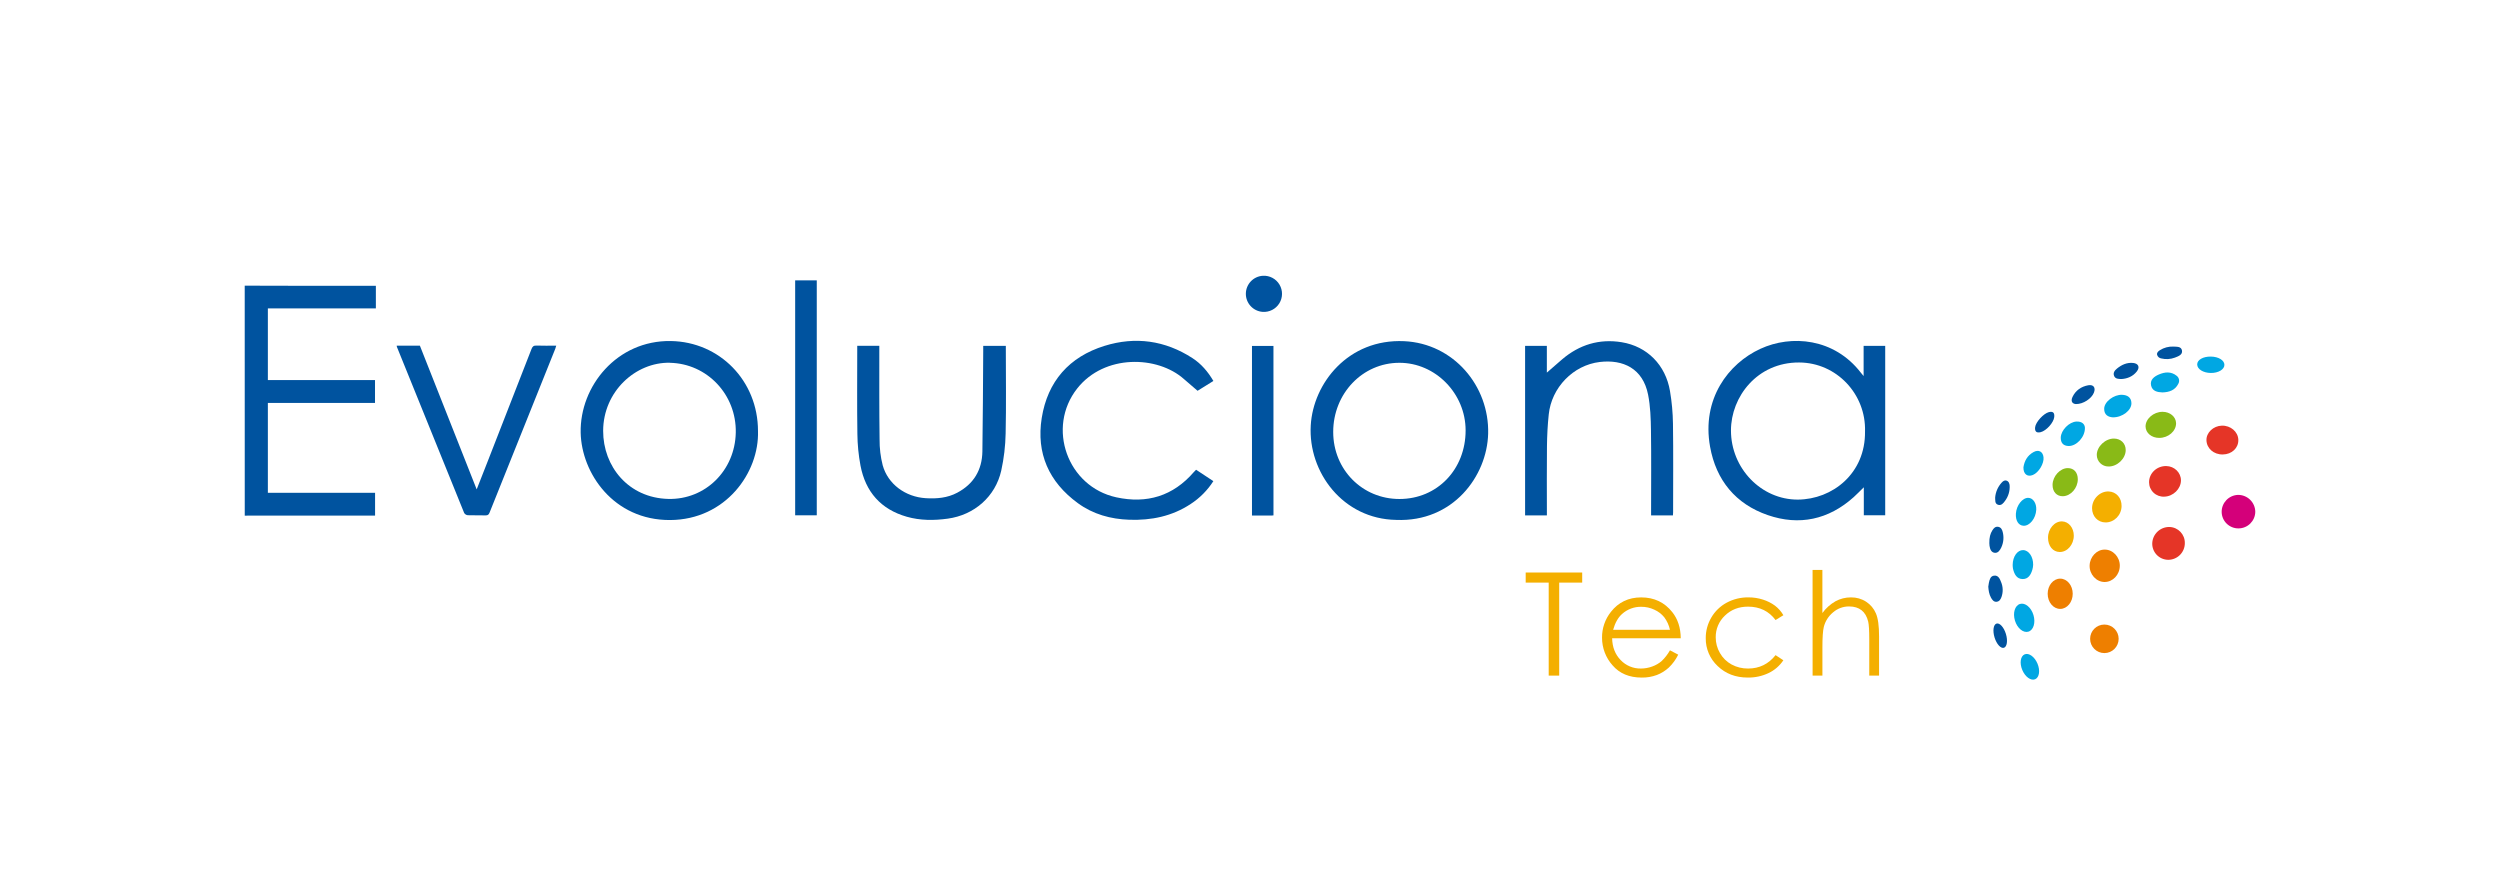
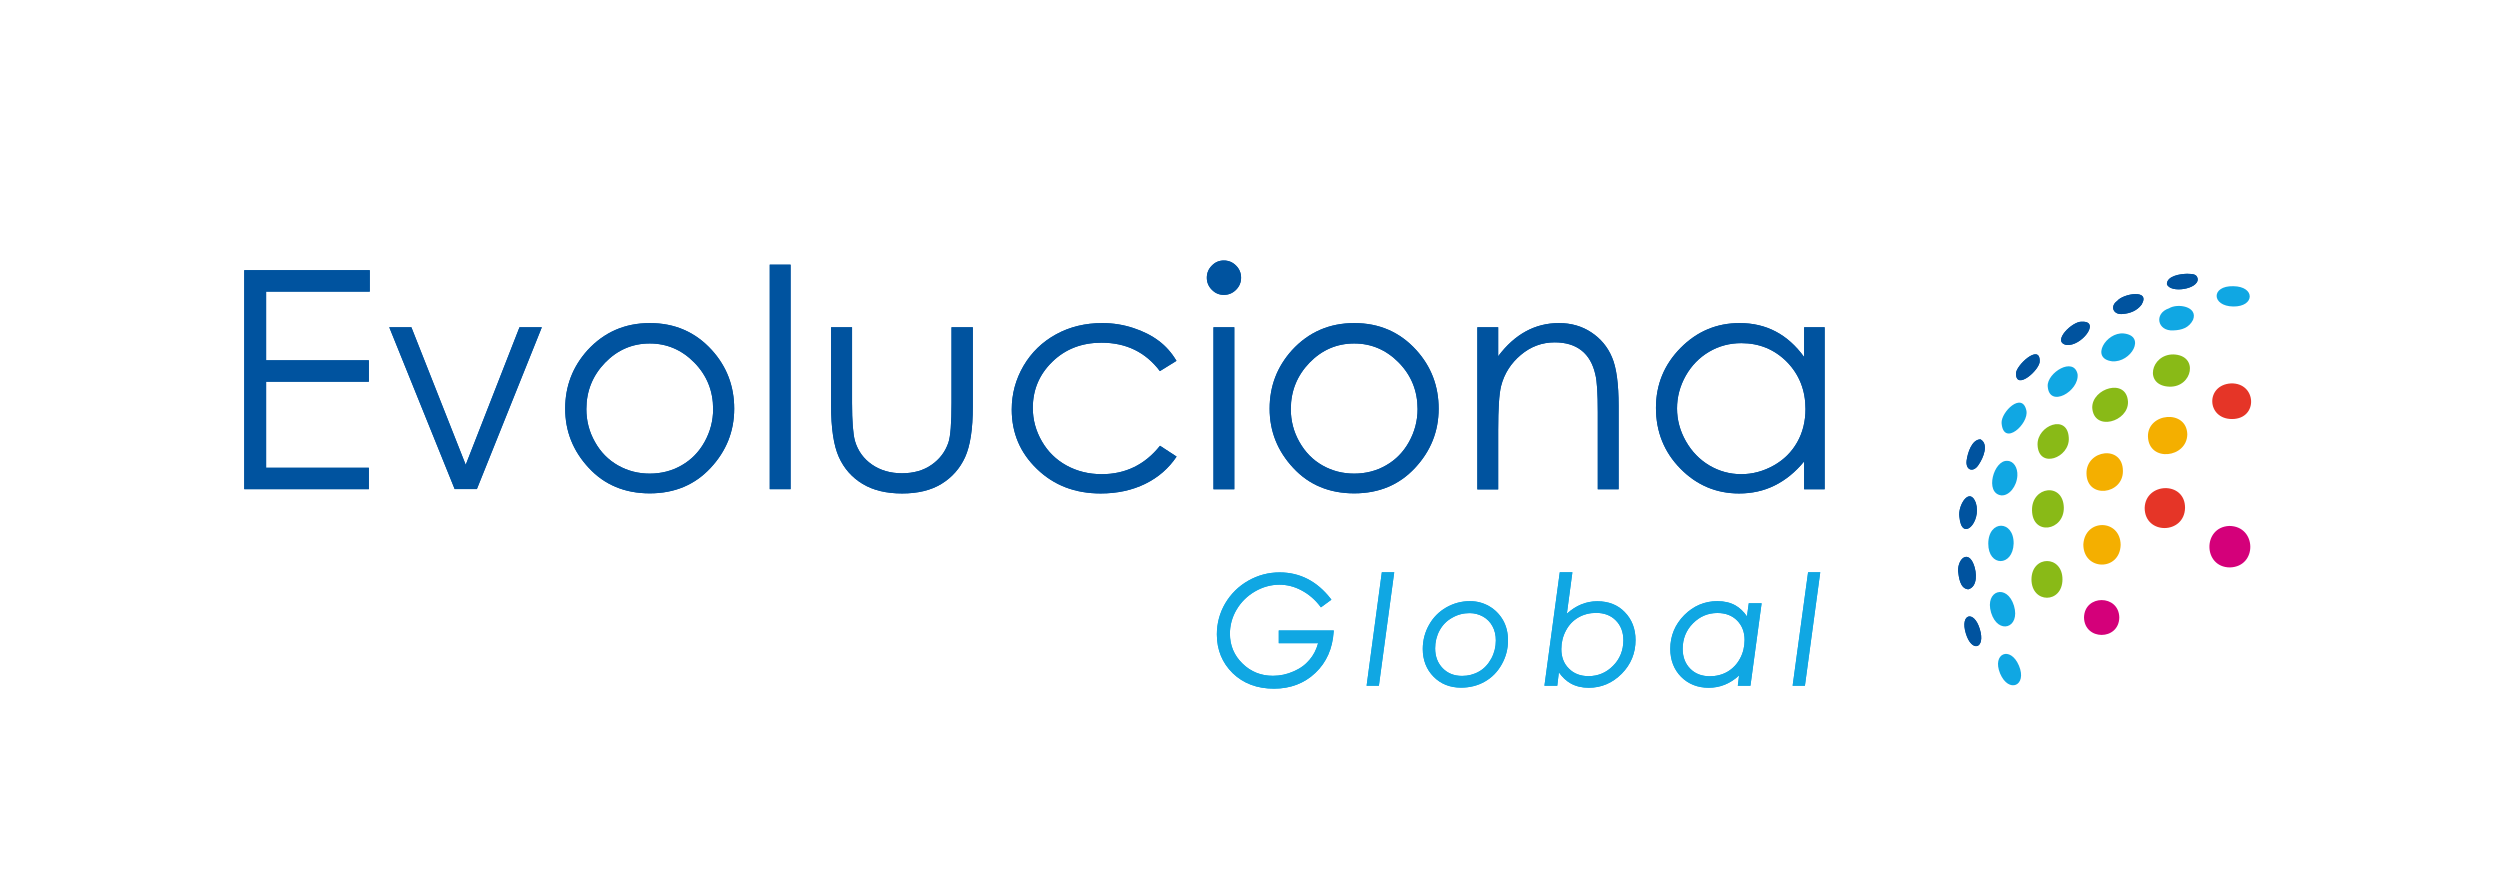
- <svg xmlns="http://www.w3.org/2000/svg" id="Layer_1" data-name="Layer 1" viewBox="0 0 2211.96 792.23">
-   <defs>
-     <style>.cls-1{fill:#00539f;}.cls-2{fill:#f4af00;}.cls-3{fill:#d4007a;}.cls-4{fill:#e53527;}.cls-5{fill:#ee7f00;}.cls-6{fill:#89ba17;}.cls-7{fill:#00a7e3;}</style>
-   </defs>
-   <path class="cls-1" d="M216.52,252.75q21.15.06,42.3.1,34.92,0,69.84,0h3.9v20H237v63.44h94.8V356.5H237V436h94.86v20.18H220.55c-1.35,0-2.69.07-4,.1Z" />
-   <path class="cls-1" d="M1648.9,332.72V306H1668V455.87h-18.93V431.14c-3.28,3.19-6,6.05-8.94,8.7-22.27,20-48.26,25.52-76.08,15.9-28.32-9.78-45.66-30.74-51-60.46-7.6-42.33,16.16-73.58,44.42-86.61,27.5-12.7,65.36-9.55,89,21.12C1647.1,330.54,1647.72,331.26,1648.9,332.72Zm1.24,49c1-32.95-25.19-60.91-58.34-61-37.06-.16-60.27,30.37-60.27,60.16,0,33.48,26.76,61.29,59.21,61.16C1621.22,441.84,1650.62,419.06,1650.14,381.71Z" />
-   <path class="cls-1" d="M670.66,381.32c1.18,36.74-28.53,78.56-77.74,78.8-50.16.25-78.44-41.63-79.15-77.33-.81-41.13,32.12-81.79,79.72-81.05C636.66,302.41,670.64,336.85,670.66,381.32Zm-78-60.37c-30.42-.57-58.86,25.52-59,60.15-.1,31.69,22.45,59.48,57.65,60.34,32.74.8,59-25.09,59.69-58.66S625.7,321.65,592.64,321Z" />
-   <path class="cls-1" d="M1235.33,460c-47.19-.75-78-42.33-75.6-83.61,2.13-37.23,33.08-76.79,82.66-74.52,43.59,2,75.43,39.58,74.3,81.89C1315.69,421.3,1285.56,462.11,1235.33,460Zm2.77-139c-32.54,0-58.51,27.21-58.5,61.21,0,33.28,25.77,59.34,58.62,59.29,33.4,0,58.56-26.15,58.53-60.75C1296.73,348.15,1270,320.91,1238.1,321Z" />
-   <path class="cls-1" d="M1480.19,456h-19.33V452.4c0-23.84.24-47.68-.11-71.52-.16-10.57-.5-21.33-2.54-31.66-4.59-23.26-22.19-31.39-42.78-28.94-23.57,2.8-42.68,22.71-45.12,46.37-1,9.32-1.46,18.73-1.58,28.1-.23,19.14-.07,38.28-.07,57.42V456h-19.28v-150h19.25v23.68c4.13-3.59,8.79-7.7,13.51-11.73,15.26-13,32.91-18.38,52.68-15.16,22.6,3.68,38.86,20.14,42.76,43.2a189.27,189.27,0,0,1,2.64,29c.36,26.07.12,52.15.12,78.23C1480.34,454,1480.25,454.9,1480.19,456Z" />
-   <path class="cls-1" d="M1058.28,415.62l15.28,10.08a67.61,67.61,0,0,1-20.08,20.23c-16.48,10.89-34.85,14.6-54.28,13.94-16.56-.57-32.05-4.84-45.56-14.71-25.6-18.71-36.92-44.08-31.93-75.36C926.88,337.45,946,315.7,977.3,306c27.24-8.45,53.51-4.82,77.69,10.81,7.81,5.05,13.75,12,18.6,20.26l-14,8.7c-4.24-3.65-8.16-6.93-12-10.33-23.39-20.88-70.4-22.29-94.5,8.28-27.26,34.6-8.71,86.88,34.62,96.3,27,5.87,50.21-1.07,68.56-22.33C1056.9,417,1057.53,416.42,1058.28,415.62Z" />
-   <path class="cls-1" d="M758.47,305.93H778v3.7c0,26.4-.12,52.81.24,79.22A89.88,89.88,0,0,0,781,411.71c4.65,16.64,20.06,27.94,38,29.07,9.73.61,19.28-.19,28-4.86,14.53-7.73,21.94-20.13,22.2-36.42.47-29.64.52-59.28.74-88.93,0-1.44,0-2.88,0-4.55h20v3c0,24.84.39,49.69-.17,74.52a167.86,167.86,0,0,1-3.88,32.84c-5.18,23.05-23.89,39.29-47.29,42.51-12.19,1.68-24.35,1.71-36.25-1.67-23-6.55-36.57-22.06-41-45.26a161,161,0,0,1-2.75-28c-.37-24.73-.13-49.46-.13-74.19Z" />
-   <path class="cls-1" d="M351,305.87h20.52L421.76,433c3.34-8.51,6.49-16.48,9.61-24.46q19.49-49.87,38.91-99.78c.85-2.18,1.84-3.09,4.3-3,5.69.22,11.4.07,17.57.07-.35,1.12-.55,2-.89,2.86q-29,72.36-58.05,144.74c-.71,1.79-1.51,2.65-3.6,2.58-5.25-.17-10.52.06-15.77-.15a4.23,4.23,0,0,1-3.15-2q-29.88-73.47-59.54-147A4.9,4.9,0,0,1,351,305.87Z" />
-   <path class="cls-1" d="M703.55,248.06h19.11V455.93H703.55Z" />
-   <path class="cls-1" d="M1126.75,456c-.64.06-1.17.15-1.71.15h-17.31V306.07h19Z" />
-   <path class="cls-1" d="M1117.43,244a16,16,0,1,1-.33,31.93,16,16,0,0,1,.33-31.93Z" />
-   <path class="cls-2" d="M1349.9,515.48v-8.93h50v8.93h-20.34v82.29h-9.3V515.48Z" />
-   <path class="cls-2" d="M1477.55,575.39l7.31,3.84a40,40,0,0,1-8.31,11.41,33,33,0,0,1-10.62,6.6,37,37,0,0,1-13.34,2.27q-16.52,0-25.82-10.82a36.51,36.51,0,0,1-9.31-24.47,36.05,36.05,0,0,1,7.88-22.88q10-12.76,26.75-12.77,17.25,0,27.56,13.08,7.32,9.24,7.45,23.07h-60.71q.24,11.76,7.51,19.27a24,24,0,0,0,17.94,7.52,28.94,28.94,0,0,0,10-1.79,26.46,26.46,0,0,0,8.29-4.76A40.85,40.85,0,0,0,1477.55,575.39Zm0-18.17a28.88,28.88,0,0,0-5.06-11.1,24,24,0,0,0-8.79-6.7,26.81,26.81,0,0,0-11.48-2.54,24.77,24.77,0,0,0-17.08,6.38q-5.22,4.65-7.88,14Z" />
-   <path class="cls-2" d="M1577.91,544.32,1571,548.6q-8.92-11.85-24.35-11.85-12.32,0-20.47,7.93a25.88,25.88,0,0,0-8.14,19.26,27.35,27.35,0,0,0,3.75,13.88,26.2,26.2,0,0,0,10.28,10.1,29.93,29.93,0,0,0,14.65,3.59q14.87,0,24.28-11.85l6.88,4.53a32.5,32.5,0,0,1-13,11.3,41.48,41.48,0,0,1-18.57,4q-16,0-26.54-10.17a33.09,33.09,0,0,1-10.55-24.74,35.44,35.44,0,0,1,4.93-18.21,34.78,34.78,0,0,1,13.55-13.11,39.58,39.58,0,0,1,19.29-4.71,41.35,41.35,0,0,1,12.93,2,36.12,36.12,0,0,1,10.57,5.34A29.11,29.11,0,0,1,1577.91,544.32Z" />
-   <path class="cls-2" d="M1603.74,504.26h8.68v38.13A37,37,0,0,1,1624,532a28.18,28.18,0,0,1,13.71-3.44,23.92,23.92,0,0,1,13.42,3.84,22.9,22.9,0,0,1,8.65,10.33q2.81,6.48,2.79,20.31v34.72h-8.68V565.59q0-11.65-.93-15.57-1.6-6.69-5.86-10.07T1636,536.57a21.39,21.39,0,0,0-14.11,5.21,24.4,24.4,0,0,0-8.21,12.89q-1.25,5-1.24,18.36v24.74h-8.68Z" />
-   <path class="cls-3" d="M1980.61,467.52A14.77,14.77,0,0,1,1965.69,453a15,15,0,0,1,14.42-15.13,15.14,15.14,0,0,1,15.33,15A14.89,14.89,0,0,1,1980.61,467.52Z" />
-   <path class="cls-4" d="M1933.1,480.58a14.7,14.7,0,0,1-14.83,14.73,14.25,14.25,0,0,1-14-14.65,15,15,0,0,1,15.24-14.4A14,14,0,0,1,1933.1,480.58Z" />
-   <path class="cls-5" d="M1875.58,500.61c-.09,7.94-6.17,14.38-13.54,14.33s-13.44-6.89-13.18-14.67c.25-7.59,6.28-14,13.25-14C1869.45,486.17,1875.66,492.79,1875.58,500.61Z" />
-   <path class="cls-4" d="M1901.45,426.69c0-8,6.86-14.48,15.23-14.33,7.19.12,13,5.77,13,12.66,0,7.5-6.9,14.24-14.75,14.41A12.8,12.8,0,0,1,1901.45,426.69Z" />
-   <path class="cls-4" d="M1966.66,402.11c-8,.11-14.22-5.37-14.43-12.62-.19-6.69,6.07-12.64,13.56-12.88,7.79-.26,14.4,5.36,14.64,12.43C1980.69,396.37,1974.75,402,1966.66,402.11Z" />
-   <path class="cls-2" d="M1877.14,447.84c-.13,8-6.56,14.49-14.28,14.4-6.82-.08-11.82-5.41-11.84-12.61,0-8.11,6.92-15.09,14.7-14.79C1872.49,435.11,1877.26,440.53,1877.14,447.84Z" />
-   <path class="cls-6" d="M1880.79,398.21c0,7.56-7.54,14.72-15.27,14.54a10.27,10.27,0,0,1-10.32-10.22c0-7.48,7.65-14.64,15.38-14.49C1876.55,388.15,1880.8,392.38,1880.79,398.21Z" />
-   <path class="cls-2" d="M1834.86,473.92c0,8-5.78,14.62-12.56,14.48-5.94-.12-10.19-5.31-10.24-12.53-.06-7.94,5.77-14.76,12.45-14.55C1830.34,461.49,1834.87,467,1834.86,473.92Z" />
-   <path class="cls-6" d="M1910.44,387.45c-6.73,0-11.94-4.32-12.08-10-.15-6.78,7.05-13.09,15-13.09,6.67,0,11.86,4.37,12,10.08C1925.45,381.42,1918.54,387.46,1910.44,387.45Z" />
-   <path class="cls-6" d="M1838.41,424c0,7.78-6.15,14.86-13.15,15.05-5.54.16-9.28-4-9.19-10.14.12-7.61,6.76-14.81,13.58-14.74C1835,414.23,1838.38,418,1838.41,424Z" />
-   <path class="cls-7" d="M1780.78,499.72c.09-7.4,4.22-13.07,9.23-13s9,5.91,8.89,13a17.39,17.39,0,0,1-.73,4.41c-1.29,4.37-3.61,8.31-8.6,8.21-5.37-.1-7.36-4.48-8.5-9.08A20,20,0,0,1,1780.78,499.72Z" />
-   <path class="cls-7" d="M1869.39,369.26c-4-.26-7.67-2.08-7.65-7.56,0-6.23,8.54-12.7,15.93-12.38,4.68.21,8,2.28,8.18,7.3C1886.08,362.92,1877.9,369.41,1869.39,369.26Z" />
-   <path class="cls-7" d="M1844.71,378.47c.17,8.35-7.59,16.35-14.49,16.15-4.74-.14-7-2.85-6.89-7.53.2-6.46,7.42-13.83,13.91-14.11C1841.89,372.79,1844.52,375.06,1844.71,378.47Z" />
-   <path class="cls-7" d="M1801.64,451.06c-.39,7.68-5.89,14.49-11.4,14.11-4.36-.3-7-4.58-6.61-10.74.46-7.31,5.8-14.09,11-13.95C1798.84,440.59,1801.94,445.25,1801.64,451.06Z" />
-   <path class="cls-7" d="M1913.23,347.2c-4.42-.16-8.92-1.1-10-6.17s2.77-7.9,6.86-9.67c5.38-2.32,10.88-2.86,15.85,1.18a5.47,5.47,0,0,1,1.38,7.06C1924.49,345.25,1919.33,347.05,1913.23,347.2Z" />
-   <path class="cls-7" d="M1956.12,315.49c6.82.09,12,3.29,12,7.34s-5.36,7.27-12.08,7.17-11.91-3.38-12-7.47S1949.19,315.39,1956.12,315.49Z" />
-   <path class="cls-7" d="M1790.3,413.51c.81-5.55,3.45-10.55,9-13.55,4.48-2.45,8.2-.4,8.77,4.58.63,5.51-4.23,13.61-9.44,15.72C1793.8,422.21,1790.2,419.5,1790.3,413.51Z" />
-   <path class="cls-1" d="M1836.71,357.51c-2.93-.2-4.86-2.26-3-6.27,2.75-5.81,7.69-9.22,13.91-10.36,4.71-.86,6.83,2.16,5,6.61C1850.64,352.6,1843.26,357.63,1836.71,357.51Z" />
-   <path class="cls-1" d="M1760.13,480.58c-.08-5.07.81-8.36,2.68-11.34,1.17-1.88,2.66-3.55,5.16-3.12s3.49,2.45,4,4.58a20.26,20.26,0,0,1-1.34,13.85c-1.16,2.37-2.83,4.88-5.69,4.57-3.23-.35-4.2-3.32-4.65-6.21A11.34,11.34,0,0,1,1760.13,480.58Z" />
-   <path class="cls-1" d="M1759.2,519.07c.19-1.26.28-2.33.52-3.38.62-2.79,1.35-6,4.59-6.37,3.68-.48,5.11,2.76,6.18,5.57a18.36,18.36,0,0,1,.41,13.29c-.79,2.11-1.85,4-4.34,4.26s-3.86-1.69-4.93-3.58C1759.89,525.79,1759.44,522.36,1759.2,519.07Z" />
-   <path class="cls-1" d="M1877.27,335.35c-3.08,0-5.63-.14-6.71-2.65-1.22-2.82.53-5,2.57-6.65,4.1-3.34,8.75-5.44,14.15-4.93,4.79.45,6.28,3.76,3.33,7.54C1887.12,333.14,1882.17,335,1877.27,335.35Z" />
-   <path class="cls-1" d="M1765.28,440.29a22.26,22.26,0,0,1,5.51-13c1.14-1.3,2.59-2.61,4.41-2.08,2.09.6,2.82,2.6,2.92,4.58a20.61,20.61,0,0,1-4,13.24c-1.49,2.09-3.32,4.52-6.22,3.61C1764.76,445.64,1765.49,442.49,1765.28,440.29Z" />
-   <path class="cls-1" d="M1817.56,369c-.55,5-7,12.12-12,13.37-3.82.95-5.33-.7-4.92-4.35.51-4.63,7.49-12.16,12.13-13.38C1816.73,363.64,1817.91,365.47,1817.56,369Z" />
-   <path class="cls-1" d="M1923.11,306.65c2.64.23,6.86-.36,7.49,3.55.61,3.74-3.3,5.05-6.3,6.22a20.4,20.4,0,0,1-12,.73,4.49,4.49,0,0,1-3.72-3.18c-.46-1.92,1-3.18,2.45-4.12A20.8,20.8,0,0,1,1923.11,306.65Z" />
-   <circle class="cls-5" cx="1861.93" cy="565.22" r="12.62" />
-   <ellipse class="cls-5" cx="1822.83" cy="525.36" rx="11.08" ry="13.39" />
-   <ellipse class="cls-7" cx="1790.98" cy="546.66" rx="8.55" ry="12.81" transform="translate(-81.57 544.21) rotate(-16.9)" />
-   <ellipse class="cls-1" cx="1769.76" cy="562.48" rx="5.26" ry="11.19" transform="translate(-87.08 538.72) rotate(-16.9)" />
-   <ellipse class="cls-7" cx="1796" cy="589.84" rx="7.29" ry="11.95" transform="translate(-88.23 742.2) rotate(-22.8)" />
+ <svg xmlns="http://www.w3.org/2000/svg" version="1.1" id="Layer_1" x="0px" y="0px" viewBox="0 0 2217 792.2" style="enable-background:new 0 0 2217 792.2;" xml:space="preserve">
+   <style type="text/css">
+ 	.st0{fill:#10A7E3;}
+ 	.st1{fill:#E53527;}
+ 	.st2{fill:#F4AF00;}
+ 	.st3{fill:#D4007A;}
+ 	.st4{fill:#89BA17;}
+ 	.st5{fill:#00539F;}
+ 	.st6{fill:#005AA9;}
+ </style>
+   <g>
+     <g>
+       <g>
+         <path class="st0" d="M1134,570.4h34.9c-1.6,5.8-4.2,10.8-7.6,14.7c-3.6,4.3-8.3,7.8-14.2,10.3c-5.8,2.6-12,3.9-18.3,3.9     c-10.5,0-19.6-3.6-27-10.9c-7.4-7.2-11.1-16.1-11.1-26.4c0-7.6,2-14.8,5.9-21.4c3.9-6.6,9.4-12.1,16.3-16.1s14.2-6,21.6-6     c6.7,0,13.3,1.6,19.6,5c6.3,3.3,12,8.1,16.7,14.3l0.6,0.8l9.3-6.8l-0.6-0.8c-12.1-15.6-27.4-23.4-45.3-23.4     c-10,0-19.3,2.5-27.9,7.4c-8.6,4.9-15.4,11.7-20.4,20.1c-4.9,8.4-7.4,17.7-7.4,27.5c0,13.7,4.8,25.3,14.1,34.4     c9.4,9.1,21.6,13.7,36.6,13.7c14.5,0,26.9-4.7,36.7-14s15.2-21.5,16.2-36.5l0.1-1.1h-48.8L1134,570.4L1134,570.4z" />
+         <polygon class="st0" points="1211.9,608.1 1222.8,608.1 1236.4,507.5 1225.4,507.5    " />
+         <path class="st0" d="M1320.6,537.6c-5.2-3-10.9-4.5-17.1-4.5c-7.5,0-14.5,1.9-21,5.6c-6.4,3.7-11.6,8.9-15.2,15.4     c-3.7,6.5-5.6,13.8-5.6,21.4c0,9.9,3.3,18.2,9.6,24.6c6.3,6.4,14.5,9.7,24.3,9.7c7.8,0,15-1.8,21.2-5.4     c6.2-3.5,11.3-8.7,14.9-15.2c3.7-6.5,5.6-13.7,5.6-21.2c0-6.7-1.4-12.7-4.4-18C1329.9,544.8,1325.8,540.6,1320.6,537.6z      M1311.6,595.5c-4.5,2.6-9.6,3.9-15,3.9c-7.1,0-12.8-2.3-17.2-6.8c-4.4-4.5-6.7-10.4-6.7-17.6c0-5.7,1.3-11.1,3.9-15.9     c2.6-4.8,6.3-8.6,11.2-11.3c4.8-2.8,10-4.1,15.5-4.1c4.3,0,8.2,1.1,11.9,3.1c3.5,2,6.4,4.9,8.3,8.5c2,3.6,3,7.9,3,12.6     c0,5.7-1.3,11.1-4,16.1l0,0C1319.7,589.1,1316.1,593,1311.6,595.5z" />
+         <path class="st0" d="M1416.5,533.2c-10,0-18.9,3.7-27,11l4.9-36.7h-11.2l-13.6,100.6h11.4l1.4-11.9c3,4.3,6.5,7.6,10.4,9.8     c4.6,2.6,10,3.9,16.1,3.9c11.2,0,21-4.2,29.2-12.4c8.2-8.3,12.3-18.4,12.3-29.9c0-10-3.3-18.4-9.6-24.8     C1434.7,536.4,1426.4,533.2,1416.5,533.2z M1399.8,547.5c4.7-2.7,10-4,15.6-4c7.2,0,13.1,2.2,17.5,6.7c4.4,4.4,6.7,10.3,6.7,17.6     c0,8.9-3.1,16.6-9.1,22.6c-6,6.1-13.3,9.2-21.8,9.2c-7.1,0-13-2.2-17.4-6.7c-4.5-4.4-6.7-10.2-6.7-17.3c0-5.9,1.4-11.5,4.1-16.5     C1391.4,554,1395.1,550.2,1399.8,547.5z" />
+         <path class="st0" d="M1549.2,546.6c-2.9-4.2-6.3-7.5-10.2-9.7c-4.6-2.6-10-3.8-16.1-3.8c-11.2,0-21.1,4.2-29.3,12.4     c-8.2,8.3-12.4,18.4-12.4,29.9c0,10,3.3,18.4,9.6,24.8c6.4,6.4,14.6,9.7,24.5,9.7c10,0,19-3.6,26.9-10.9l-1.1,9.1h11.2l9.9-73.1     h-11.4L1549.2,546.6z M1543,584.1c-2.7,5-6.5,8.9-11.1,11.6c-4.7,2.7-9.9,4-15.6,4c-7.2,0-13-2.2-17.4-6.7     c-4.4-4.4-6.7-10.3-6.7-17.6c0-8.9,3.1-16.6,9.1-22.6c6-6.1,13.3-9.2,21.7-9.2c7.2,0,13,2.2,17.4,6.6c4.4,4.4,6.7,10.2,6.7,17.3     C1547.1,573.4,1545.8,579,1543,584.1z" />
+         <polygon class="st0" points="1603.4,507.5 1589.7,608.1 1600.6,608.1 1614.2,507.5    " />
+       </g>
+       <g>
+         <path class="st0" d="M1134,570.4h34.9c-1.6,5.8-4.2,10.8-7.6,14.7c-3.6,4.3-8.3,7.8-14.2,10.3c-5.8,2.6-12,3.9-18.3,3.9     c-10.5,0-19.6-3.6-27-10.9c-7.4-7.2-11.1-16.1-11.1-26.4c0-7.6,2-14.8,5.9-21.4c3.9-6.6,9.4-12.1,16.3-16.1s14.2-6,21.6-6     c6.7,0,13.3,1.6,19.6,5c6.3,3.3,12,8.1,16.7,14.3l0.6,0.8l9.3-6.8l-0.6-0.8c-12.1-15.6-27.4-23.4-45.3-23.4     c-10,0-19.3,2.5-27.9,7.4c-8.6,4.9-15.4,11.7-20.4,20.1c-4.9,8.4-7.4,17.7-7.4,27.5c0,13.7,4.8,25.3,14.1,34.4     c9.4,9.1,21.6,13.7,36.6,13.7c14.5,0,26.9-4.7,36.7-14s15.2-21.5,16.2-36.5l0.1-1.1h-48.8L1134,570.4L1134,570.4z" />
+         <polygon class="st0" points="1211.9,608.1 1222.8,608.1 1236.4,507.5 1225.4,507.5    " />
+         <path class="st0" d="M1320.6,537.6c-5.2-3-10.9-4.5-17.1-4.5c-7.5,0-14.5,1.9-21,5.6c-6.4,3.7-11.6,8.9-15.2,15.4     c-3.7,6.5-5.6,13.8-5.6,21.4c0,9.9,3.3,18.2,9.6,24.6c6.3,6.4,14.5,9.7,24.3,9.7c7.8,0,15-1.8,21.2-5.4     c6.2-3.5,11.3-8.7,14.9-15.2c3.7-6.5,5.6-13.7,5.6-21.2c0-6.7-1.4-12.7-4.4-18C1329.9,544.8,1325.8,540.6,1320.6,537.6z      M1311.6,595.5c-4.5,2.6-9.6,3.9-15,3.9c-7.1,0-12.8-2.3-17.2-6.8c-4.4-4.5-6.7-10.4-6.7-17.6c0-5.7,1.3-11.1,3.9-15.9     c2.6-4.8,6.3-8.6,11.2-11.3c4.8-2.8,10-4.1,15.5-4.1c4.3,0,8.2,1.1,11.9,3.1c3.5,2,6.4,4.9,8.3,8.5c2,3.6,3,7.9,3,12.6     c0,5.7-1.3,11.1-4,16.1l0,0C1319.7,589.1,1316.1,593,1311.6,595.5z" />
+         <path class="st0" d="M1416.5,533.2c-10,0-18.9,3.7-27,11l4.9-36.7h-11.2l-13.6,100.6h11.4l1.4-11.9c3,4.3,6.5,7.6,10.4,9.8     c4.6,2.6,10,3.9,16.1,3.9c11.2,0,21-4.2,29.2-12.4c8.2-8.3,12.3-18.4,12.3-29.9c0-10-3.3-18.4-9.6-24.8     C1434.7,536.4,1426.4,533.2,1416.5,533.2z M1399.8,547.5c4.7-2.7,10-4,15.6-4c7.2,0,13.1,2.2,17.5,6.7c4.4,4.4,6.7,10.3,6.7,17.6     c0,8.9-3.1,16.6-9.1,22.6c-6,6.1-13.3,9.2-21.8,9.2c-7.1,0-13-2.2-17.4-6.7c-4.5-4.4-6.7-10.2-6.7-17.3c0-5.9,1.4-11.5,4.1-16.5     C1391.4,554,1395.1,550.2,1399.8,547.5z" />
+         <path class="st0" d="M1549.2,546.6c-2.9-4.2-6.3-7.5-10.2-9.7c-4.6-2.6-10-3.8-16.1-3.8c-11.2,0-21.1,4.2-29.3,12.4     c-8.2,8.3-12.4,18.4-12.4,29.9c0,10,3.3,18.4,9.6,24.8c6.4,6.4,14.6,9.7,24.5,9.7c10,0,19-3.6,26.9-10.9l-1.1,9.1h11.2l9.9-73.1     h-11.4L1549.2,546.6z M1543,584.1c-2.7,5-6.5,8.9-11.1,11.6c-4.7,2.7-9.9,4-15.6,4c-7.2,0-13-2.2-17.4-6.7     c-4.4-4.4-6.7-10.3-6.7-17.6c0-8.9,3.1-16.6,9.1-22.6c6-6.1,13.3-9.2,21.7-9.2c7.2,0,13,2.2,17.4,6.6c4.4,4.4,6.7,10.2,6.7,17.3     C1547.1,573.4,1545.8,579,1543,584.1z" />
+         <polygon class="st0" points="1603.4,507.5 1589.7,608.1 1600.6,608.1 1614.2,507.5    " />
+       </g>
+     </g>
+     <g>
+       <g>
+         <path class="st1" d="M1937.7,450.3c-0.4,23.7-35.8,24.2-35.8,0.1C1902.6,427.6,1937.8,426.5,1937.7,450.3z" />
+         <path class="st1" d="M1979.5,371.6c-22.8,0.1-23.9-30.2-1.1-31.6C2001.2,339.3,2002.9,371.4,1979.5,371.6z" />
+       </g>
+       <g>
+         <path class="st2" d="M1880.6,483.2c-0.7,23.6-33.1,23.1-33.1-0.4C1848.9,459.6,1880.3,460.1,1880.6,483.2z" />
+         <path class="st2" d="M1904.8,387.2c-0.5-21.2,34.3-24.5,34.9-2.1C1939.5,406.2,1905.6,410.2,1904.8,387.2z" />
+         <path class="st2" d="M1882.6,417.7c0.2,20.9-32,25.1-32.3,2.2C1849.9,398.8,1882.6,394.1,1882.6,417.7z" />
+       </g>
+       <g>
+         <path class="st3" d="M1977.5,503.2c-23.9-0.1-24.4-35.7-0.6-36.8C2001.3,466.5,2002.1,502.5,1977.5,503.2z" />
+         <path class="st3" d="M1879.4,547.6c-0.4,20.6-30.9,20.6-31.3,0C1848.5,527,1879,527,1879.4,547.6z" />
+       </g>
+       <g>
+         <path class="st4" d="M1887.1,356.3c0.6,17.7-30.2,26.7-31.7,5.4C1854.9,344.3,1885.9,334.7,1887.1,356.3z" />
+         <path class="st4" d="M1830.2,450.1c0.3,20.8-27.9,25.4-28.2,2.4C1801.6,431.3,1829.6,427.4,1830.2,450.1z" />
+         <path class="st4" d="M1923.9,342.9c-23.1-0.8-16.7-28.8,3.5-28.6C1950.2,315.1,1944.3,343.5,1923.9,342.9z" />
+         <path class="st4" d="M1834.6,388.3c1.1,17.7-26.9,28.1-27.7,6.1C1806.4,377.2,1833.6,366.6,1834.6,388.3z" />
+         <path class="st4" d="M1829,513.8c-0.1,21.7-27.4,21.7-27.5,0C1801.7,492.1,1829,492.1,1829,513.8z" />
+       </g>
+       <g>
+         <g>
+           <path class="st5" d="M1832.5,305.9c-13.5-2.8,5.4-21.2,13.6-20.6C1863.4,284.5,1845.6,307.5,1832.5,305.9z" />
+           <path class="st5" d="M1737.6,458.3c-1.6-10.1,9.1-27.3,14.6-12.3C1757.4,463.1,1739.6,481.3,1737.6,458.3z" />
+           <path class="st5" d="M1736.4,506.1c0-11.1,9.1-18.4,14-5.2c2.5,6.6,3.6,19.3-4.9,21.7C1738,522.1,1737.1,511.7,1736.4,506.1z" />
+           <path class="st5" d="M1882.7,278.4c-8.6,1.2-11.9-6.8-5.2-11.5c5.1-6.5,30.1-10.9,21.6,3.3      C1895,275.6,1888.9,277.9,1882.7,278.4z" />
+           <path class="st5" d="M1744,408.4c0.9-6.8,4.6-18.7,12.3-18.8c7.6,4.3,2.4,16.5-1.4,22.1C1750.3,419.5,1742.9,417.3,1744,408.4z" />
+           <path class="st5" d="M1808.8,320.1c0.7,7.3-21,26.8-21,11.2C1787.4,324.4,1808.9,304.3,1808.8,320.1z" />
+           <path class="st5" d="M1939.6,242.8c3.3,0.3,8.5-0.5,9.3,4.4c1,9.3-24.5,13.2-27.3,4.7C1921.7,244.7,1933.3,242.9,1939.6,242.8z" />
+           <path class="st5" d="M1755.7,557.9c5.3,17.4-7.2,21.2-12.4,3.8C1738,544.3,1750.5,540.6,1755.7,557.9z" />
+         </g>
+         <g>
+           <path class="st5" d="M1832.5,305.9c-13.5-2.8,5.4-21.2,13.6-20.6C1863.4,284.5,1845.6,307.5,1832.5,305.9z" />
+           <path class="st5" d="M1737.6,458.3c-1.6-10.1,9.1-27.3,14.6-12.3C1757.4,463.1,1739.6,481.3,1737.6,458.3z" />
+           <path class="st5" d="M1736.4,506.1c0-11.1,9.1-18.4,14-5.2c2.5,6.6,3.6,19.3-4.9,21.7C1738,522.1,1737.1,511.7,1736.4,506.1z" />
+           <path class="st5" d="M1882.7,278.4c-8.6,1.2-11.9-6.8-5.2-11.5c5.1-6.5,30.1-10.9,21.6,3.3      C1895,275.6,1888.9,277.9,1882.7,278.4z" />
+           <path class="st5" d="M1744,408.4c0.9-6.8,4.6-18.7,12.3-18.8c7.6,4.3,2.4,16.5-1.4,22.1C1750.3,419.5,1742.9,417.3,1744,408.4z" />
+           <path class="st5" d="M1808.8,320.1c0.7,7.3-21,26.8-21,11.2C1787.4,324.4,1808.9,304.3,1808.8,320.1z" />
+           <path class="st5" d="M1939.6,242.8c3.3,0.3,8.5-0.5,9.3,4.4c1,9.3-24.5,13.2-27.3,4.7C1921.7,244.7,1933.3,242.9,1939.6,242.8z" />
+           <path class="st5" d="M1755.7,557.9c5.3,17.4-7.2,21.2-12.4,3.8C1738,544.3,1750.5,540.6,1755.7,557.9z" />
+         </g>
+       </g>
+       <g>
+         <path class="st0" d="M1763.2,482c0.2-21.2,22.7-20.9,22.5,0C1785,502.7,1763.1,502.8,1763.2,482z" />
+         <path class="st0" d="M1873,320.4c-19.7-2.5-5.2-26.1,10.2-24.7C1903.6,297.8,1889.8,321.8,1873,320.4z" />
+         <path class="st0" d="M1842.4,331.8c1.7,15.1-25.2,30.6-26.5,10.7C1815.2,330.6,1838.9,315.9,1842.4,331.8z" />
+         <path class="st0" d="M1789,421.8c-0.5,9.5-7.3,18-14.2,17.5c-15.2-1.8-6.7-31.7,5.4-30.6C1785.6,408.8,1789.4,414.6,1789,421.8z" />
+         <path class="st0" d="M1927.3,293c-14.2,0.9-17.4-15.1-3.8-19.6c7.6-4.7,25.9-1.6,21.3,10.2C1941.3,290.6,1934.9,292.8,1927.3,293     z" />
+         <path class="st0" d="M1980.5,253.8c19.7,0.2,19.2,18.3-0.1,18C1961.1,271.5,1960.5,253.3,1980.5,253.8z" />
+         <path class="st0" d="M1775,375.2c-0.6-9.8,18.3-28.3,22-11.1C1799.5,375.7,1776.7,396.6,1775,375.2z" />
+         <path class="st0" d="M1786,537.2c5.9,19.9-14.2,26-20.3,6.1C1759.8,523.4,1779.9,517.3,1786,537.2z" />
+         <path class="st0" d="M1790.4,590.3c7.5,17.9-9.1,24.9-16.7,7C1766.3,579.4,1782.8,572.4,1790.4,590.3z" />
+       </g>
+     </g>
+     <g>
+       <g>
+         <path class="st5" d="M216.6,239.6h111.3v19H236v60.9h91.1v19H236v76.3h91.1v19H216.6V239.6z" />
+         <g>
+           <polygon class="st5" points="413.1,412.3 413.1,412.3 413,412.2 413,412.2     " />
+           <polygon class="st5" points="345.2,290.2 364.8,290.2 413,412.2 413,412.2 413.1,412.3 413.1,412.3 413,412.2 460.7,290.2       480.5,290.2 422.9,433.7 422.8,433.7 403.2,433.7 403.2,433.7     " />
+         </g>
+         <path class="st5" d="M576.3,286.5c22.1,0,40.5,8,55,24c13.2,14.6,19.8,31.9,19.8,51.9c0,20.1-7,37.6-21,52.6     c-14,15-31.9,22.5-53.9,22.5c-22,0-40.1-7.5-54-22.5c-14-15-21-32.5-21-52.6c0-19.9,6.6-37.1,19.8-51.8     C535.7,294.6,554.1,286.5,576.3,286.5z M576.2,304.6c-15.4,0-28.6,5.7-39.6,17c-11,11.4-16.6,25.1-16.6,41.2     c0,10.4,2.5,20.1,7.6,29.1c5,9,11.8,15.9,20.4,20.8c8.6,4.9,18,7.3,28.2,7.3c10.2,0,19.7-2.4,28.2-7.3     c8.6-4.9,15.4-11.8,20.4-20.8c5-9,7.6-18.7,7.6-29.1c0-16.1-5.5-29.8-16.6-41.2C604.7,310.3,591.5,304.6,576.2,304.6z" />
+         <path class="st5" d="M682.6,234.7h18.5v199.1h-18.5V234.7z" />
+         <path class="st5" d="M737.1,290.2h18.5v67.1c0,16.4,0.9,27.6,2.6,33.8c2.6,8.8,7.7,15.8,15.1,20.9c7.4,5.1,16.3,7.7,26.6,7.7     c10.3,0,19.1-2.5,26.2-7.5c7.2-5,12.1-11.5,14.9-19.6c1.9-5.5,2.8-17.3,2.8-35.3v-67.1h18.9v70.5c0,19.8-2.3,34.7-6.9,44.8     c-4.6,10-11.6,17.9-20.9,23.6c-9.3,5.7-20.9,8.5-34.9,8.5c-14,0-25.7-2.8-35.1-8.5c-9.4-5.7-16.4-13.6-21-23.8     c-4.6-10.2-6.9-25.5-6.9-45.9V290.2z" />
+         <path class="st5" d="M1043.3,320l-14.7,9.1c-12.7-16.8-29.9-25.2-51.8-25.2c-17.5,0-32,5.6-43.6,16.9     c-11.6,11.3-17.3,24.9-17.3,41c0,10.5,2.7,20.3,8,29.5c5.3,9.2,12.6,16.4,21.9,21.5c9.3,5.1,19.7,7.7,31.2,7.7     c21.1,0,38.3-8.4,51.7-25.2l14.7,9.6c-6.9,10.3-16.1,18.4-27.7,24.1c-11.6,5.7-24.8,8.6-39.6,8.6c-22.7,0-41.5-7.2-56.5-21.7     c-15-14.4-22.4-32-22.4-52.7c0-13.9,3.5-26.8,10.5-38.8c7-11.9,16.6-21.2,28.8-27.9c12.2-6.7,25.9-10,41.1-10     c9.5,0,18.7,1.5,27.5,4.4c8.8,2.9,16.3,6.7,22.5,11.4C1033.8,306.9,1039,312.8,1043.3,320z" />
+         <path class="st5" d="M1085.3,231c4.2,0,7.8,1.5,10.8,4.5c3,3,4.5,6.6,4.5,10.8c0,4.1-1.5,7.7-4.5,10.7c-3,3-6.6,4.5-10.8,4.5     c-4.1,0-7.7-1.5-10.6-4.5c-3-3-4.5-6.6-4.5-10.7c0-4.2,1.5-7.8,4.5-10.8C1077.6,232.5,1081.1,231,1085.3,231z M1076.1,290.2h18.5     v143.7h-18.5V290.2z" />
+         <path class="st5" d="M1201,286.5c22.1,0,40.5,8,55,24c13.2,14.6,19.8,31.9,19.8,51.9c0,20.1-7,37.6-21,52.6     c-14,15-31.9,22.5-53.9,22.5c-22,0-40.1-7.5-54-22.5c-14-15-21-32.5-21-52.6c0-19.9,6.6-37.1,19.8-51.8     C1160.4,294.6,1178.8,286.5,1201,286.5z M1200.9,304.6c-15.4,0-28.6,5.7-39.6,17c-11,11.4-16.6,25.1-16.6,41.2     c0,10.4,2.5,20.1,7.6,29.1s11.8,15.9,20.4,20.8c8.6,4.9,18,7.3,28.2,7.3c10.2,0,19.7-2.4,28.2-7.3c8.6-4.9,15.4-11.8,20.4-20.8     c5-9,7.6-18.7,7.6-29.1c0-16.1-5.5-29.8-16.6-41.2C1229.4,310.3,1216.2,304.6,1200.9,304.6z" />
+         <path class="st5" d="M1310.1,290.2h18.5v25.7c7.4-9.9,15.6-17.2,24.6-22.1c9-4.9,18.8-7.3,29.3-7.3c10.7,0,20.3,2.7,28.6,8.2     c8.3,5.5,14.5,12.8,18.4,22.1c4,9.2,5.9,23.6,5.9,43.2v73.9h-18.5v-68.5c0-16.5-0.7-27.6-2.1-33.1c-2.1-9.5-6.2-16.7-12.3-21.5     c-6.1-4.8-14-7.2-23.8-7.2c-11.2,0-21.2,3.7-30,11.1c-8.8,7.4-14.7,16.6-17.5,27.5c-1.8,7.1-2.6,20.2-2.6,39.1v52.7h-18.5V290.2z     " />
+         <path class="st5" d="M1618.1,290.2v143.7h-18.2v-24.7c-7.7,9.4-16.4,16.5-26.1,21.3c-9.6,4.8-20.2,7.1-31.6,7.1     c-20.3,0-37.7-7.4-52.1-22.1c-14.4-14.7-21.6-32.7-21.6-53.8c0-20.7,7.3-38.4,21.8-53.1c14.5-14.7,32-22.1,52.4-22.1     c11.8,0,22.5,2.5,32,7.5c9.5,5,17.9,12.5,25.2,22.6v-26.4H1618.1z M1544.2,304.3c-10.3,0-19.8,2.5-28.5,7.6     c-8.7,5.1-15.6,12.2-20.8,21.3c-5.1,9.1-7.7,18.8-7.7,29c0,10.1,2.6,19.8,7.8,29c5.2,9.2,12.2,16.4,20.9,21.6     c8.7,5.1,18.1,7.7,28.2,7.7c10.1,0,19.7-2.6,28.8-7.7c9.1-5.1,16-12,20.9-20.7c4.9-8.7,7.3-18.5,7.3-29.4     c0-16.6-5.5-30.5-16.4-41.7C1573.7,309.9,1560.2,304.3,1544.2,304.3z" />
+       </g>
+       <g>
+         <path class="st5" d="M216.6,239.6h111.3v19H236v60.9h91.1v19H236v76.3h91.1v19H216.6V239.6z" />
+         <g>
+           <polygon class="st6" points="413.1,412.3 413.1,412.3 413,412.2 413,412.2     " />
+           <polygon class="st5" points="345.2,290.2 364.8,290.2 413,412.2 413,412.2 413.1,412.3 413.1,412.3 413,412.2 460.7,290.2       480.5,290.2 422.9,433.7 422.8,433.7 403.2,433.7 403.2,433.7     " />
+         </g>
+         <path class="st5" d="M576.3,286.5c22.1,0,40.5,8,55,24c13.2,14.6,19.8,31.9,19.8,51.9c0,20.1-7,37.6-21,52.6     c-14,15-31.9,22.5-53.9,22.5c-22,0-40.1-7.5-54-22.5c-14-15-21-32.5-21-52.6c0-19.9,6.6-37.1,19.8-51.8     C535.7,294.6,554.1,286.5,576.3,286.5z M576.2,304.6c-15.4,0-28.6,5.7-39.6,17c-11,11.4-16.6,25.1-16.6,41.2     c0,10.4,2.5,20.1,7.6,29.1c5,9,11.8,15.9,20.4,20.8c8.6,4.9,18,7.3,28.2,7.3c10.2,0,19.7-2.4,28.2-7.3     c8.6-4.9,15.4-11.8,20.4-20.8c5-9,7.6-18.7,7.6-29.1c0-16.1-5.5-29.8-16.6-41.2C604.7,310.3,591.5,304.6,576.2,304.6z" />
+         <path class="st5" d="M682.6,234.7h18.5v199.1h-18.5V234.7z" />
+         <path class="st5" d="M737.1,290.2h18.5v67.1c0,16.4,0.9,27.6,2.6,33.8c2.6,8.8,7.7,15.8,15.1,20.9c7.4,5.1,16.3,7.7,26.6,7.7     c10.3,0,19.1-2.5,26.2-7.5c7.2-5,12.1-11.5,14.9-19.6c1.9-5.5,2.8-17.3,2.8-35.3v-67.1h18.9v70.5c0,19.8-2.3,34.7-6.9,44.8     c-4.6,10-11.6,17.9-20.9,23.6c-9.3,5.7-20.9,8.5-34.9,8.5c-14,0-25.7-2.8-35.1-8.5c-9.4-5.7-16.4-13.6-21-23.8     c-4.6-10.2-6.9-25.5-6.9-45.9V290.2z" />
+         <path class="st5" d="M1043.3,320l-14.7,9.1c-12.7-16.8-29.9-25.2-51.8-25.2c-17.5,0-32,5.6-43.6,16.9     c-11.6,11.3-17.3,24.9-17.3,41c0,10.5,2.7,20.3,8,29.5c5.3,9.2,12.6,16.4,21.9,21.5c9.3,5.1,19.7,7.7,31.2,7.7     c21.1,0,38.3-8.4,51.7-25.2l14.7,9.6c-6.9,10.3-16.1,18.4-27.7,24.1c-11.6,5.7-24.8,8.6-39.6,8.6c-22.7,0-41.5-7.2-56.5-21.7     c-15-14.4-22.4-32-22.4-52.7c0-13.9,3.5-26.8,10.5-38.8c7-11.9,16.6-21.2,28.8-27.9c12.2-6.7,25.9-10,41.1-10     c9.5,0,18.7,1.5,27.5,4.4c8.8,2.9,16.3,6.7,22.5,11.4C1033.8,306.9,1039,312.8,1043.3,320z" />
+         <path class="st5" d="M1085.3,231c4.2,0,7.8,1.5,10.8,4.5c3,3,4.5,6.6,4.5,10.8c0,4.1-1.5,7.7-4.5,10.7c-3,3-6.6,4.5-10.8,4.5     c-4.1,0-7.7-1.5-10.6-4.5c-3-3-4.5-6.6-4.5-10.7c0-4.2,1.5-7.8,4.5-10.8C1077.6,232.5,1081.1,231,1085.3,231z M1076.1,290.2h18.5     v143.7h-18.5V290.2z" />
+         <path class="st5" d="M1201,286.5c22.1,0,40.5,8,55,24c13.2,14.6,19.8,31.9,19.8,51.9c0,20.1-7,37.6-21,52.6     c-14,15-31.9,22.5-53.9,22.5c-22,0-40.1-7.5-54-22.5c-14-15-21-32.5-21-52.6c0-19.9,6.6-37.1,19.8-51.8     C1160.4,294.6,1178.8,286.5,1201,286.5z M1200.9,304.6c-15.4,0-28.6,5.7-39.6,17c-11,11.4-16.6,25.1-16.6,41.2     c0,10.4,2.5,20.1,7.6,29.1s11.8,15.9,20.4,20.8c8.6,4.9,18,7.3,28.2,7.3c10.2,0,19.7-2.4,28.2-7.3c8.6-4.9,15.4-11.8,20.4-20.8     c5-9,7.6-18.7,7.6-29.1c0-16.1-5.5-29.8-16.6-41.2C1229.4,310.3,1216.2,304.6,1200.9,304.6z" />
+         <path class="st5" d="M1310.1,290.2h18.5v25.7c7.4-9.9,15.6-17.2,24.6-22.1c9-4.9,18.8-7.3,29.3-7.3c10.7,0,20.3,2.7,28.6,8.2     c8.3,5.5,14.5,12.8,18.4,22.1c4,9.2,5.9,23.6,5.9,43.2v73.9h-18.5v-68.5c0-16.5-0.7-27.6-2.1-33.1c-2.1-9.5-6.2-16.7-12.3-21.5     c-6.1-4.8-14-7.2-23.8-7.2c-11.2,0-21.2,3.7-30,11.1c-8.8,7.4-14.7,16.6-17.5,27.5c-1.8,7.1-2.6,20.2-2.6,39.1v52.7h-18.5V290.2z     " />
+         <path class="st5" d="M1618.1,290.2v143.7h-18.2v-24.7c-7.7,9.4-16.4,16.5-26.1,21.3c-9.6,4.8-20.2,7.1-31.6,7.1     c-20.3,0-37.7-7.4-52.1-22.1c-14.4-14.7-21.6-32.7-21.6-53.8c0-20.7,7.3-38.4,21.8-53.1c14.5-14.7,32-22.1,52.4-22.1     c11.8,0,22.5,2.5,32,7.5c9.5,5,17.9,12.5,25.2,22.6v-26.4H1618.1z M1544.2,304.3c-10.3,0-19.8,2.5-28.5,7.6     c-8.7,5.1-15.6,12.2-20.8,21.3c-5.1,9.1-7.7,18.8-7.7,29c0,10.1,2.6,19.8,7.8,29c5.2,9.2,12.2,16.4,20.9,21.6     c8.7,5.1,18.1,7.7,28.2,7.7c10.1,0,19.7-2.6,28.8-7.7c9.1-5.1,16-12,20.9-20.7c4.9-8.7,7.3-18.5,7.3-29.4     c0-16.6-5.5-30.5-16.4-41.7C1573.7,309.9,1560.2,304.3,1544.2,304.3z" />
+       </g>
+     </g>
+   </g>
+   <g>
+ </g>
</svg>
